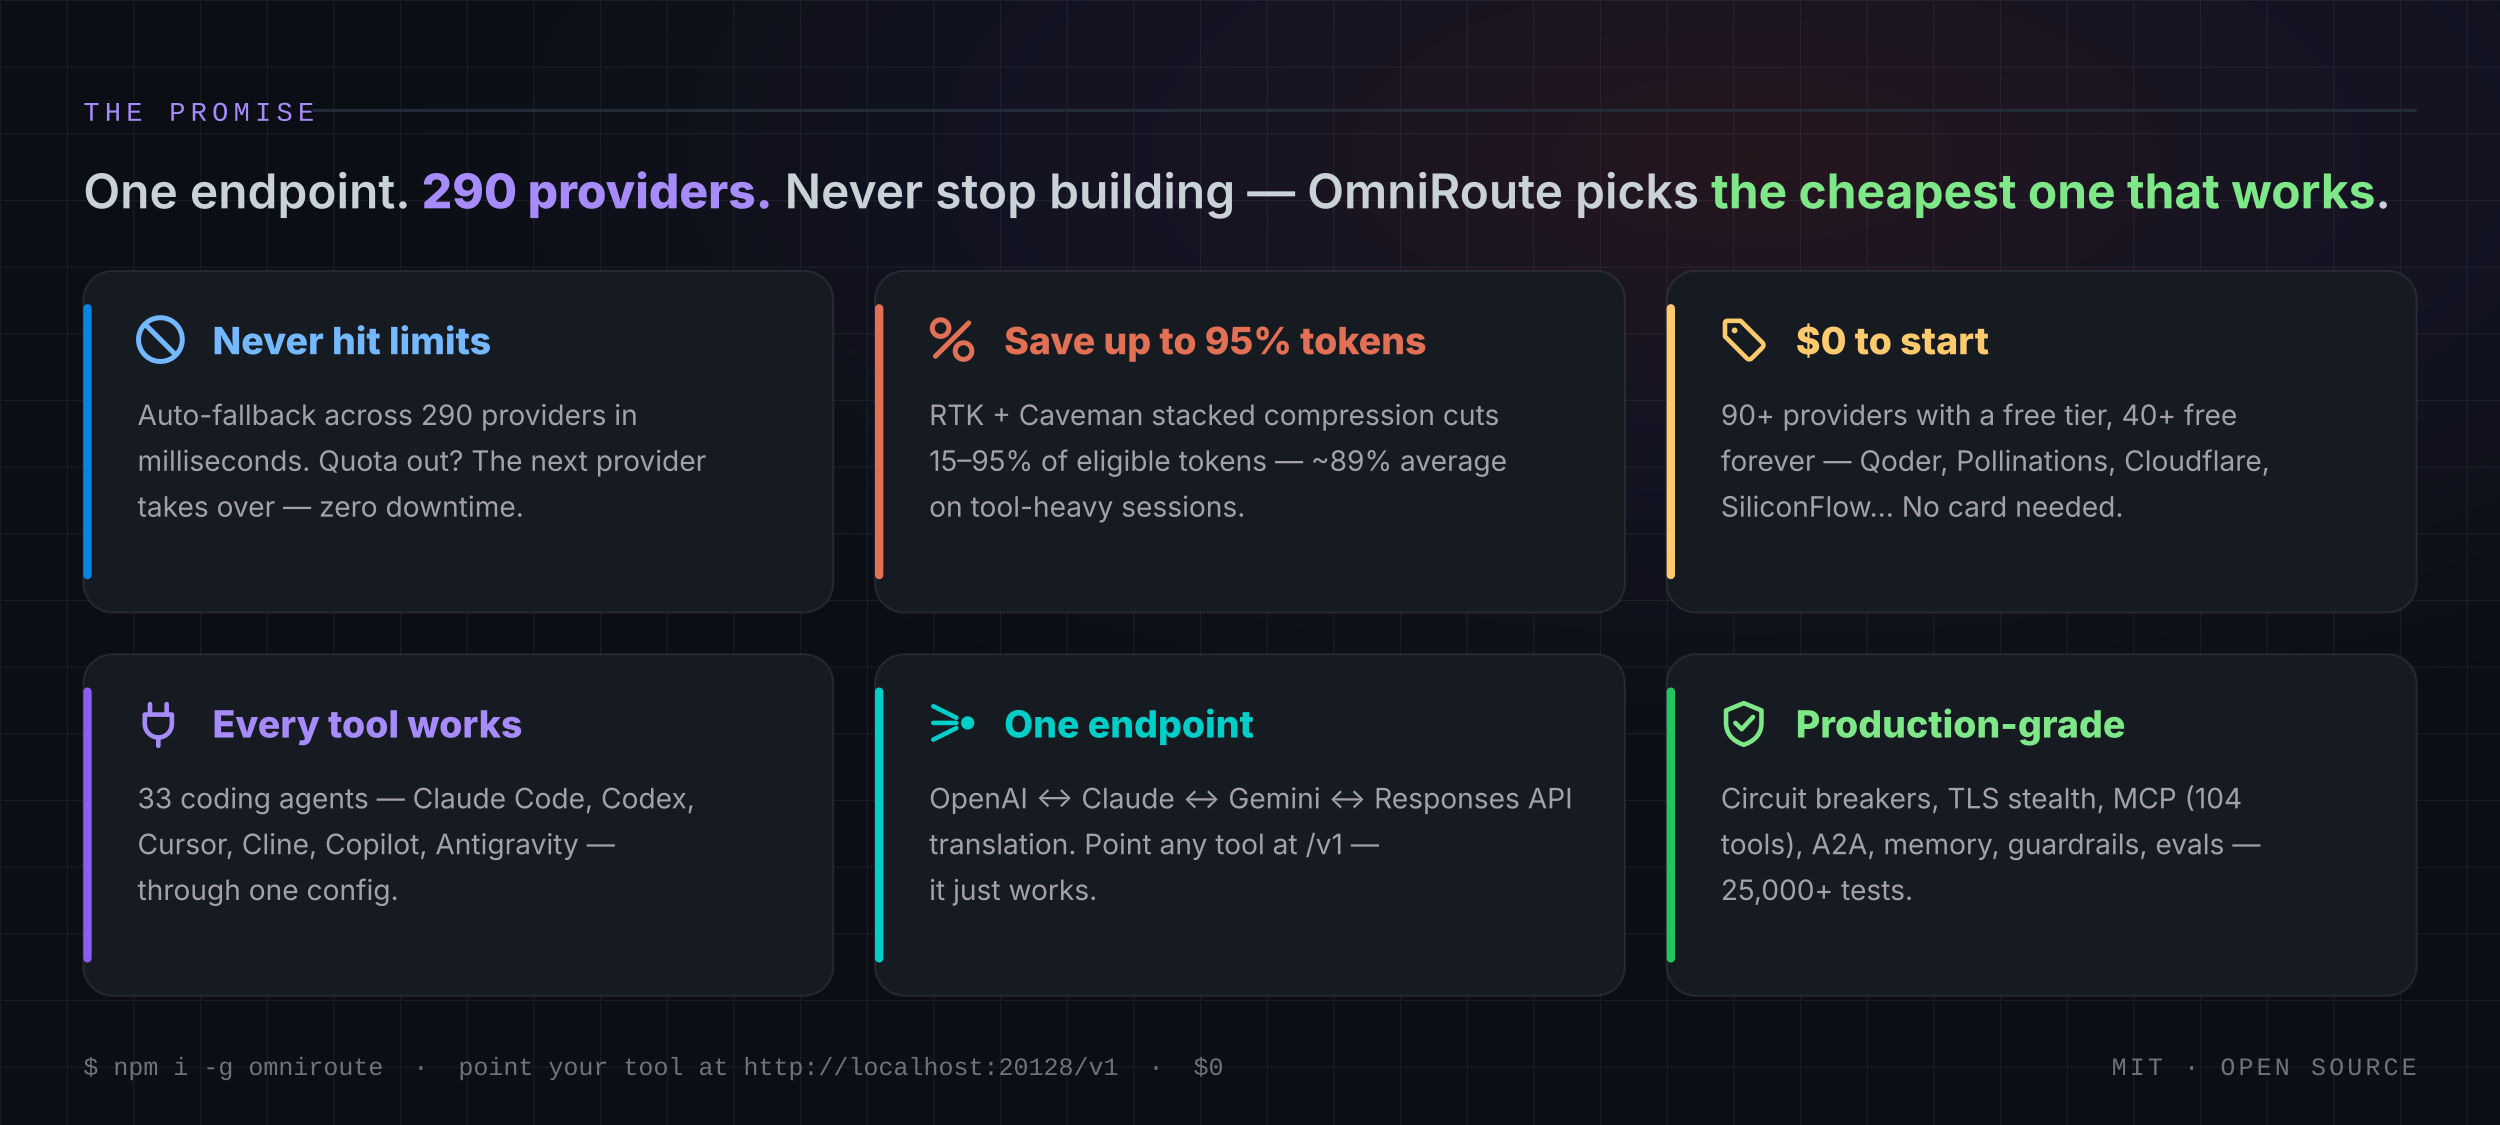
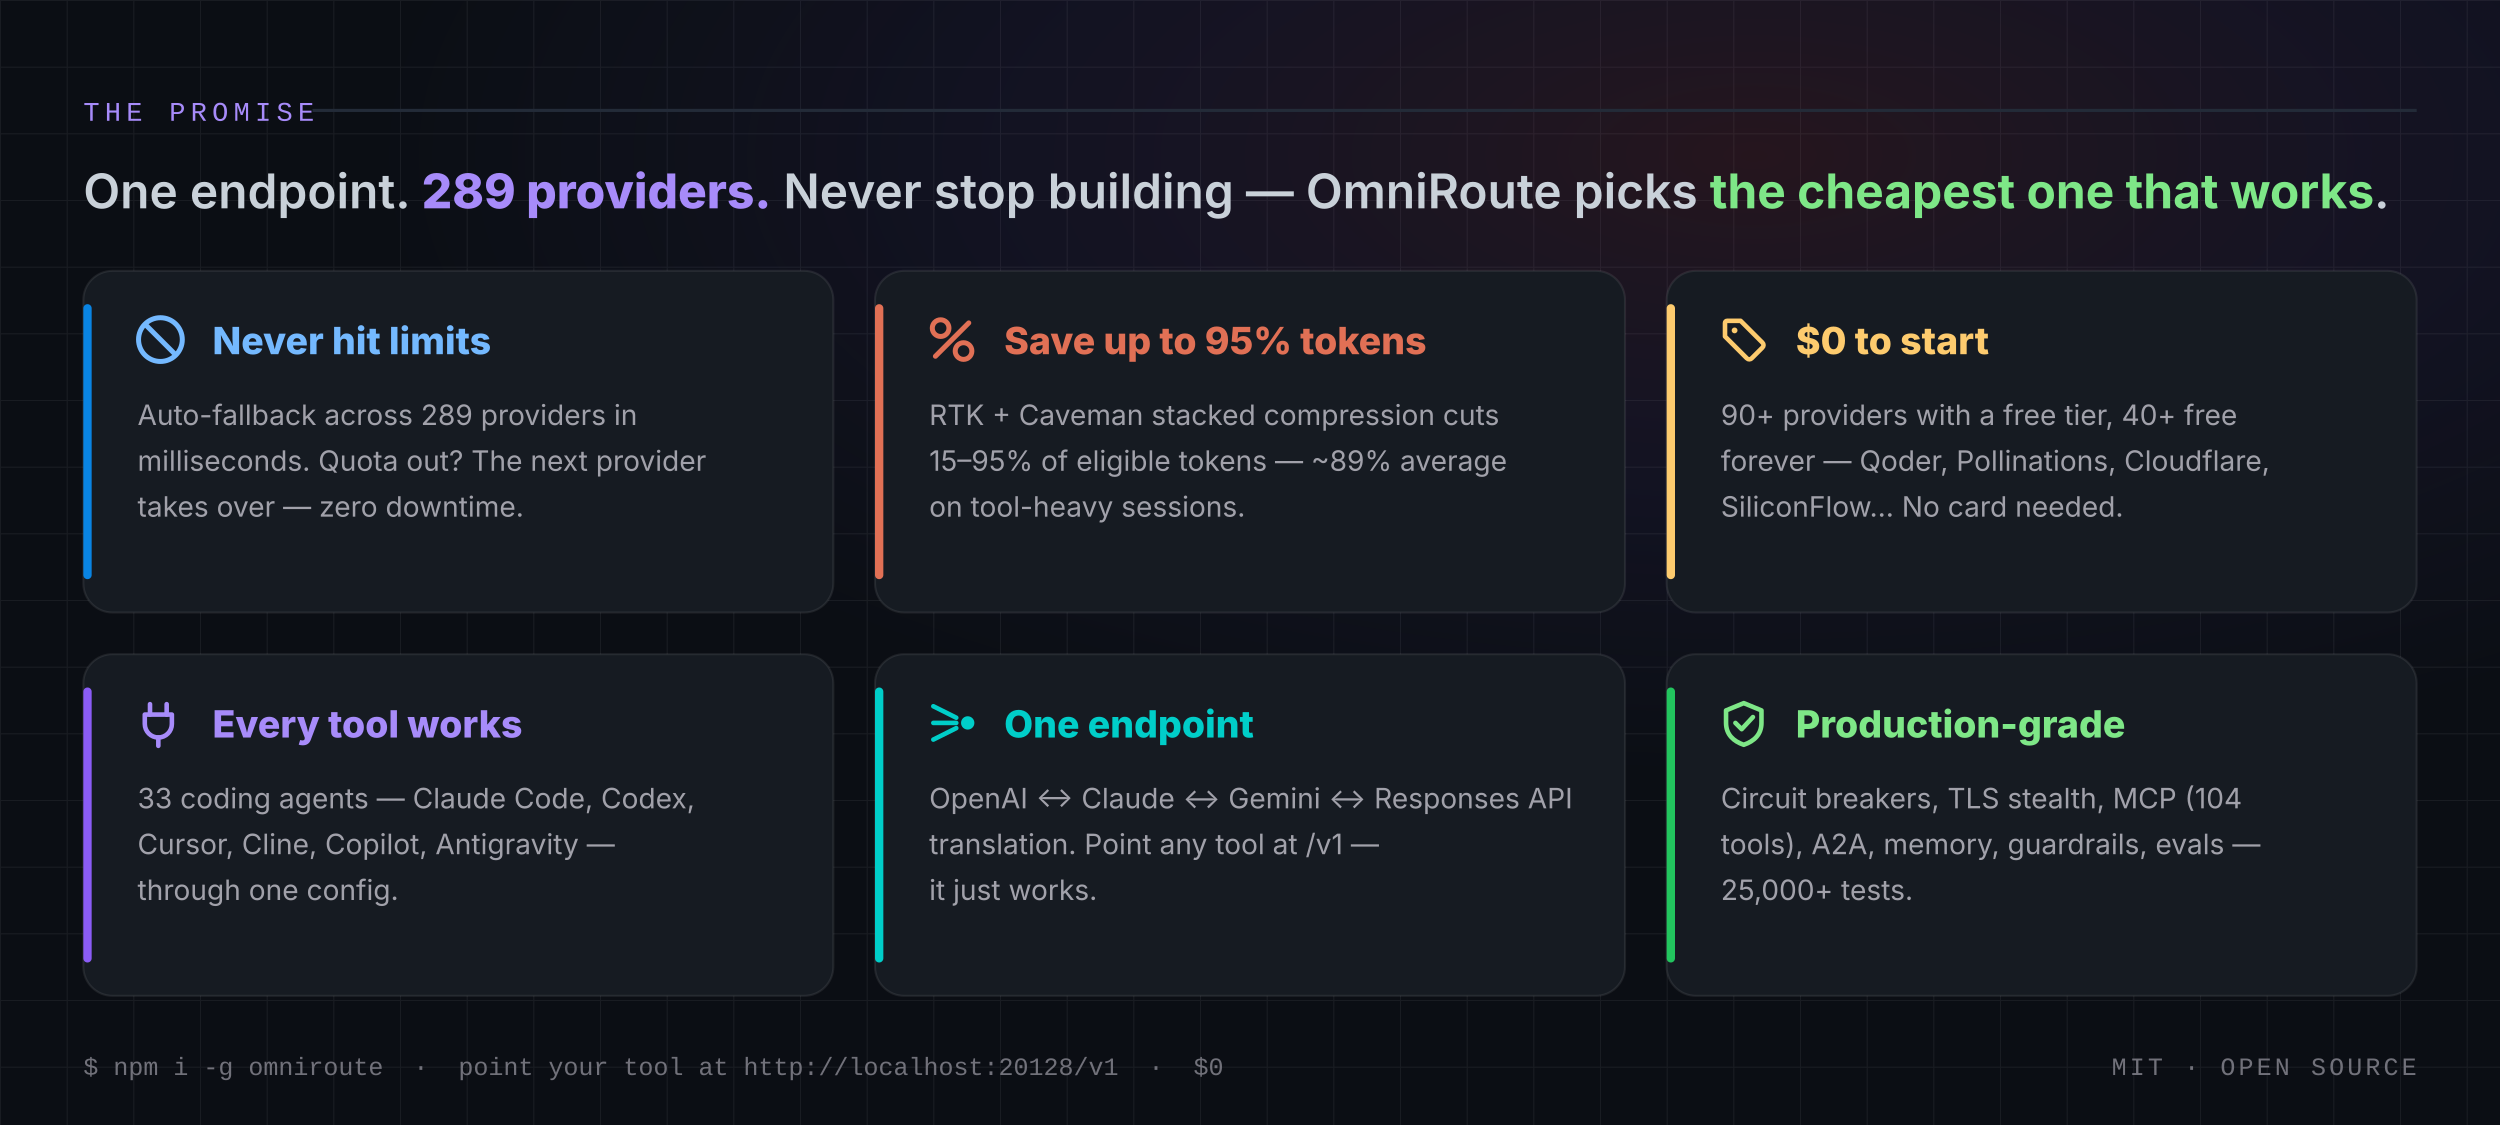
- <svg xmlns="http://www.w3.org/2000/svg" viewBox="0 0 1200 540" role="img" aria-label="The OmniRoute promise: one endpoint, 290 providers — never stop building, OmniRoute picks the cheapest one that works. Six pillars. Never hit limits: auto-fallback across 290 providers in milliseconds, quota out means the next provider takes over with zero downtime. Save up to 95 percent of tokens: RTK plus Caveman stacked compression cuts 15 to 95 percent of eligible tokens, about 89 percent average on tool-heavy sessions. Zero dollars to start: 90+ providers with a free tier, 40+ free forever — Qoder, Pollinations, Cloudflare, SiliconFlow — no card needed. Every tool works: 33 coding agents including Claude Code, Codex, Cursor, Cline, Copilot and Antigravity through one config. One endpoint: OpenAI, Claude, Gemini and Responses API translation — point any tool at /v1 and it just works. Production-grade: circuit breakers, TLS stealth, MCP with 104 tools, A2A, memory, guardrails, evals — 25,000+ tests.">
+ <svg xmlns="http://www.w3.org/2000/svg" viewBox="0 0 1200 540" role="img" aria-label="The OmniRoute promise: one endpoint, 289 providers — never stop building, OmniRoute picks the cheapest one that works. Six pillars. Never hit limits: auto-fallback across 289 providers in milliseconds, quota out means the next provider takes over with zero downtime. Save up to 95 percent of tokens: RTK plus Caveman stacked compression cuts 15 to 95 percent of eligible tokens, about 89 percent average on tool-heavy sessions. Zero dollars to start: 90+ providers with a free tier, 40+ free forever — Qoder, Pollinations, Cloudflare, SiliconFlow — no card needed. Every tool works: 33 coding agents including Claude Code, Codex, Cursor, Cline, Copilot and Antigravity through one config. One endpoint: OpenAI, Claude, Gemini and Responses API translation — point any tool at /v1 and it just works. Production-grade: circuit breakers, TLS stealth, MCP with 104 tools, A2A, memory, guardrails, evals — 25,000+ tests.">
  <defs>
    <pattern id="gridPaperP" width="32" height="32" patternUnits="userSpaceOnUse">
      <path d="M 32 0 L 0 0 0 32" fill="none" stroke="#ffffff" stroke-opacity="0.06" stroke-width="1" />
    </pattern>
    <radialGradient id="bgGlowP" cx="70%" cy="14%" r="55%">
      <stop offset="0%" stop-color="#e54d5e" stop-opacity="0.12" />
      <stop offset="55%" stop-color="#8b5cf6" stop-opacity="0.06" />
      <stop offset="100%" stop-color="#6366f1" stop-opacity="0" />
    </radialGradient>
  </defs>
  <rect width="1200" height="540" fill="#0b0e14" />
  <rect width="1200" height="540" fill="url(#gridPaperP)" />
  <rect width="1200" height="540" fill="url(#bgGlowP)" />
  <g>
    <text x="40" y="58" font-family="Consolas, 'Courier New', monospace" font-size="13" letter-spacing="2.5" fill="#a78bfa">THE PROMISE</text>
    <line x1="150" y1="53" x2="1160" y2="53" stroke="#232b38" stroke-width="1.5" />
  </g>
  <g>
-     <text x="40" y="100" font-family="Inter, 'Segoe UI', Arial, Helvetica, system-ui, sans-serif" font-size="23" font-weight="600" fill="#c9d1d9">One endpoint. <tspan fill="#a78bfa" font-weight="800">290 providers.</tspan> Never stop building — OmniRoute picks <tspan fill="#7ee787" font-weight="700">the cheapest one that works</tspan>.</text>
+     <text x="40" y="100" font-family="Inter, 'Segoe UI', Arial, Helvetica, system-ui, sans-serif" font-size="23" font-weight="600" fill="#c9d1d9">One endpoint. <tspan fill="#a78bfa" font-weight="800">289 providers.</tspan> Never stop building — OmniRoute picks <tspan fill="#7ee787" font-weight="700">the cheapest one that works</tspan>.</text>
  </g>
  <g font-family="Inter, 'Segoe UI', Arial, Helvetica, system-ui, sans-serif">
    <g>
      <rect x="40" y="130" width="360" height="164" rx="14" fill="#161b22" stroke="#ffffff" stroke-opacity="0.08" stroke-width="1" />
      <rect x="40" y="130" width="360" height="164" rx="14" fill="none" stroke="#74b9ff" stroke-width="1.5" opacity="0">
        <animate attributeName="opacity" values="0;0.9;0;0" keyTimes="0;0.055;0.12;1" dur="12s" begin="3s" repeatCount="indefinite" />
      </rect>
      <rect x="40" y="146" width="4" height="132" rx="2" fill="#0984e3" />
      <g transform="translate(66,152)" stroke="#74b9ff" stroke-width="2.4" fill="none" stroke-linecap="round">
        <circle cx="11" cy="11" r="10.5" />
        <line x1="3.9" y1="3.9" x2="18.1" y2="18.1" />
      </g>
      <text x="102" y="170" font-size="18" font-weight="800" fill="#74b9ff">Never hit limits</text>
-       <text x="66" y="204" font-size="13.5" fill="#a1a1aa">Auto-fallback across 290 providers in</text>
+       <text x="66" y="204" font-size="13.5" fill="#a1a1aa">Auto-fallback across 289 providers in</text>
      <text x="66" y="226" font-size="13.5" fill="#a1a1aa">milliseconds. Quota out? The next provider</text>
      <text x="66" y="248" font-size="13.5" fill="#a1a1aa">takes over — zero downtime.</text>
    </g>
    <g>
      <rect x="420" y="130" width="360" height="164" rx="14" fill="#161b22" stroke="#ffffff" stroke-opacity="0.08" stroke-width="1" />
      <rect x="420" y="130" width="360" height="164" rx="14" fill="none" stroke="#e17055" stroke-width="1.5" opacity="0">
        <animate attributeName="opacity" values="0;0;0.9;0;0" keyTimes="0;0.167;0.222;0.287;1" dur="12s" begin="3s" repeatCount="indefinite" />
      </rect>
      <rect x="420" y="146" width="4" height="132" rx="2" fill="#e17055" />
      <g transform="translate(446,152)" stroke="#e17055" stroke-width="2.4" fill="none" stroke-linecap="round">
        <circle cx="5.5" cy="5.5" r="4" />
        <circle cx="16.5" cy="16.5" r="4" />
        <line x1="19" y1="3" x2="3" y2="19" />
      </g>
      <text x="482" y="170" font-size="18" font-weight="800" fill="#e17055">Save up to 95% tokens</text>
      <text x="446" y="204" font-size="13.5" fill="#a1a1aa">RTK + Caveman stacked compression cuts</text>
      <text x="446" y="226" font-size="13.5" fill="#a1a1aa">15–95% of eligible tokens — ~89% average</text>
      <text x="446" y="248" font-size="13.5" fill="#a1a1aa">on tool-heavy sessions.</text>
    </g>
    <g>
      <rect x="800" y="130" width="360" height="164" rx="14" fill="#161b22" stroke="#ffffff" stroke-opacity="0.08" stroke-width="1" />
      <rect x="800" y="130" width="360" height="164" rx="14" fill="none" stroke="#fdcb6e" stroke-width="1.5" opacity="0">
        <animate attributeName="opacity" values="0;0;0.9;0;0" keyTimes="0;0.334;0.389;0.454;1" dur="12s" begin="3s" repeatCount="indefinite" />
      </rect>
      <rect x="800" y="146" width="4" height="132" rx="2" fill="#fdcb6e" />
      <g transform="translate(826,152)" stroke="#fdcb6e" stroke-width="2.2" fill="none" stroke-linecap="round" stroke-linejoin="round">
        <path d="M 2,9.5 L 2,3 A 1,1 0 0 1 3,2 L 9.5,2 L 20,12.5 A 1.6,1.6 0 0 1 20,14.8 L 14.8,20 A 1.6,1.6 0 0 1 12.5,20 Z" />
        <circle cx="6.6" cy="6.6" r="1.4" fill="#fdcb6e" stroke="none" />
      </g>
      <text x="862" y="170" font-size="18" font-weight="800" fill="#fdcb6e">$0 to start</text>
      <text x="826" y="204" font-size="13.5" fill="#a1a1aa">90+ providers with a free tier, 40+ free</text>
      <text x="826" y="226" font-size="13.5" fill="#a1a1aa">forever — Qoder, Pollinations, Cloudflare,</text>
      <text x="826" y="248" font-size="13.5" fill="#a1a1aa">SiliconFlow… No card needed.</text>
    </g>
    <g>
      <rect x="40" y="314" width="360" height="164" rx="14" fill="#161b22" stroke="#ffffff" stroke-opacity="0.08" stroke-width="1" />
      <rect x="40" y="314" width="360" height="164" rx="14" fill="none" stroke="#a78bfa" stroke-width="1.5" opacity="0">
        <animate attributeName="opacity" values="0;0;0.9;0;0" keyTimes="0;0.5;0.555;0.62;1" dur="12s" begin="3s" repeatCount="indefinite" />
      </rect>
      <rect x="40" y="330" width="4" height="132" rx="2" fill="#8b5cf6" />
      <g transform="translate(66,336)" stroke="#a78bfa" stroke-width="2.2" fill="none" stroke-linecap="round" stroke-linejoin="round">
        <path d="M 6,2 L 6,7 M 14,2 L 14,7" />
        <path d="M 3.5,7 L 16.5,7 L 16.5,11.5 A 6.5,6.5 0 0 1 10,18 A 6.5,6.5 0 0 1 3.5,11.5 Z" />
        <path d="M 10,18 L 10,22" />
      </g>
      <text x="102" y="354" font-size="18" font-weight="800" fill="#a78bfa">Every tool works</text>
      <text x="66" y="388" font-size="13.5" fill="#a1a1aa">33 coding agents — Claude Code, Codex,</text>
      <text x="66" y="410" font-size="13.5" fill="#a1a1aa">Cursor, Cline, Copilot, Antigravity —</text>
      <text x="66" y="432" font-size="13.5" fill="#a1a1aa">through one config.</text>
    </g>
    <g>
      <rect x="420" y="314" width="360" height="164" rx="14" fill="#161b22" stroke="#ffffff" stroke-opacity="0.08" stroke-width="1" />
      <rect x="420" y="314" width="360" height="164" rx="14" fill="none" stroke="#00cec9" stroke-width="1.5" opacity="0">
        <animate attributeName="opacity" values="0;0;0.9;0;0" keyTimes="0;0.667;0.722;0.787;1" dur="12s" begin="3s" repeatCount="indefinite" />
      </rect>
      <rect x="420" y="330" width="4" height="132" rx="2" fill="#00cec9" />
      <g transform="translate(446,336)" stroke="#00cec9" stroke-width="2.2" fill="none" stroke-linecap="round">
        <path d="M 2,3 L 13,8.5 M 2,11 L 13,11 M 2,19 L 13,13.5" />
        <circle cx="18.5" cy="11" r="3.2" fill="#00cec9" stroke="none" />
      </g>
      <text x="482" y="354" font-size="18" font-weight="800" fill="#00cec9">One endpoint</text>
      <text x="446" y="388" font-size="13.5" fill="#a1a1aa">OpenAI ↔ Claude ↔ Gemini ↔ Responses API</text>
      <text x="446" y="410" font-size="13.5" fill="#a1a1aa">translation. Point any tool at /v1 —</text>
      <text x="446" y="432" font-size="13.5" fill="#a1a1aa">it just works.</text>
    </g>
    <g>
      <rect x="800" y="314" width="360" height="164" rx="14" fill="#161b22" stroke="#ffffff" stroke-opacity="0.08" stroke-width="1" />
      <rect x="800" y="314" width="360" height="164" rx="14" fill="none" stroke="#7ee787" stroke-width="1.5" opacity="0">
        <animate attributeName="opacity" values="0;0;0.9;0;0" keyTimes="0;0.834;0.889;0.954;1" dur="12s" begin="3s" repeatCount="indefinite" />
      </rect>
      <rect x="800" y="330" width="4" height="132" rx="2" fill="#22c55e" />
      <g transform="translate(826,336)" stroke="#7ee787" stroke-width="2.2" fill="none" stroke-linecap="round" stroke-linejoin="round">
        <path d="M 11,1.5 L 19.5,5 L 19.5,11 C 19.5,16.5 16,19.8 11,21.5 C 6,19.8 2.5,16.5 2.5,11 L 2.5,5 Z" />
        <path d="M 7,11 L 10,14 L 15.4,8.2" />
      </g>
      <text x="862" y="354" font-size="18" font-weight="800" fill="#7ee787">Production-grade</text>
      <text x="826" y="388" font-size="13.5" fill="#a1a1aa">Circuit breakers, TLS stealth, MCP (104</text>
      <text x="826" y="410" font-size="13.5" fill="#a1a1aa">tools), A2A, memory, guardrails, evals —</text>
      <text x="826" y="432" font-size="13.5" fill="#a1a1aa">25,000+ tests.</text>
    </g>
  </g>
  <g>
    <text x="40" y="516" font-family="Consolas, 'Courier New', monospace" font-size="12" fill="#71717a">$ npm i -g omniroute  ·  point your tool at http://localhost:20128/v1  ·  $0</text>
    <text x="1160" y="516" text-anchor="end" font-family="Consolas, 'Courier New', monospace" font-size="12" letter-spacing="1.5" fill="#71717a">MIT · OPEN SOURCE</text>
  </g>
</svg>
